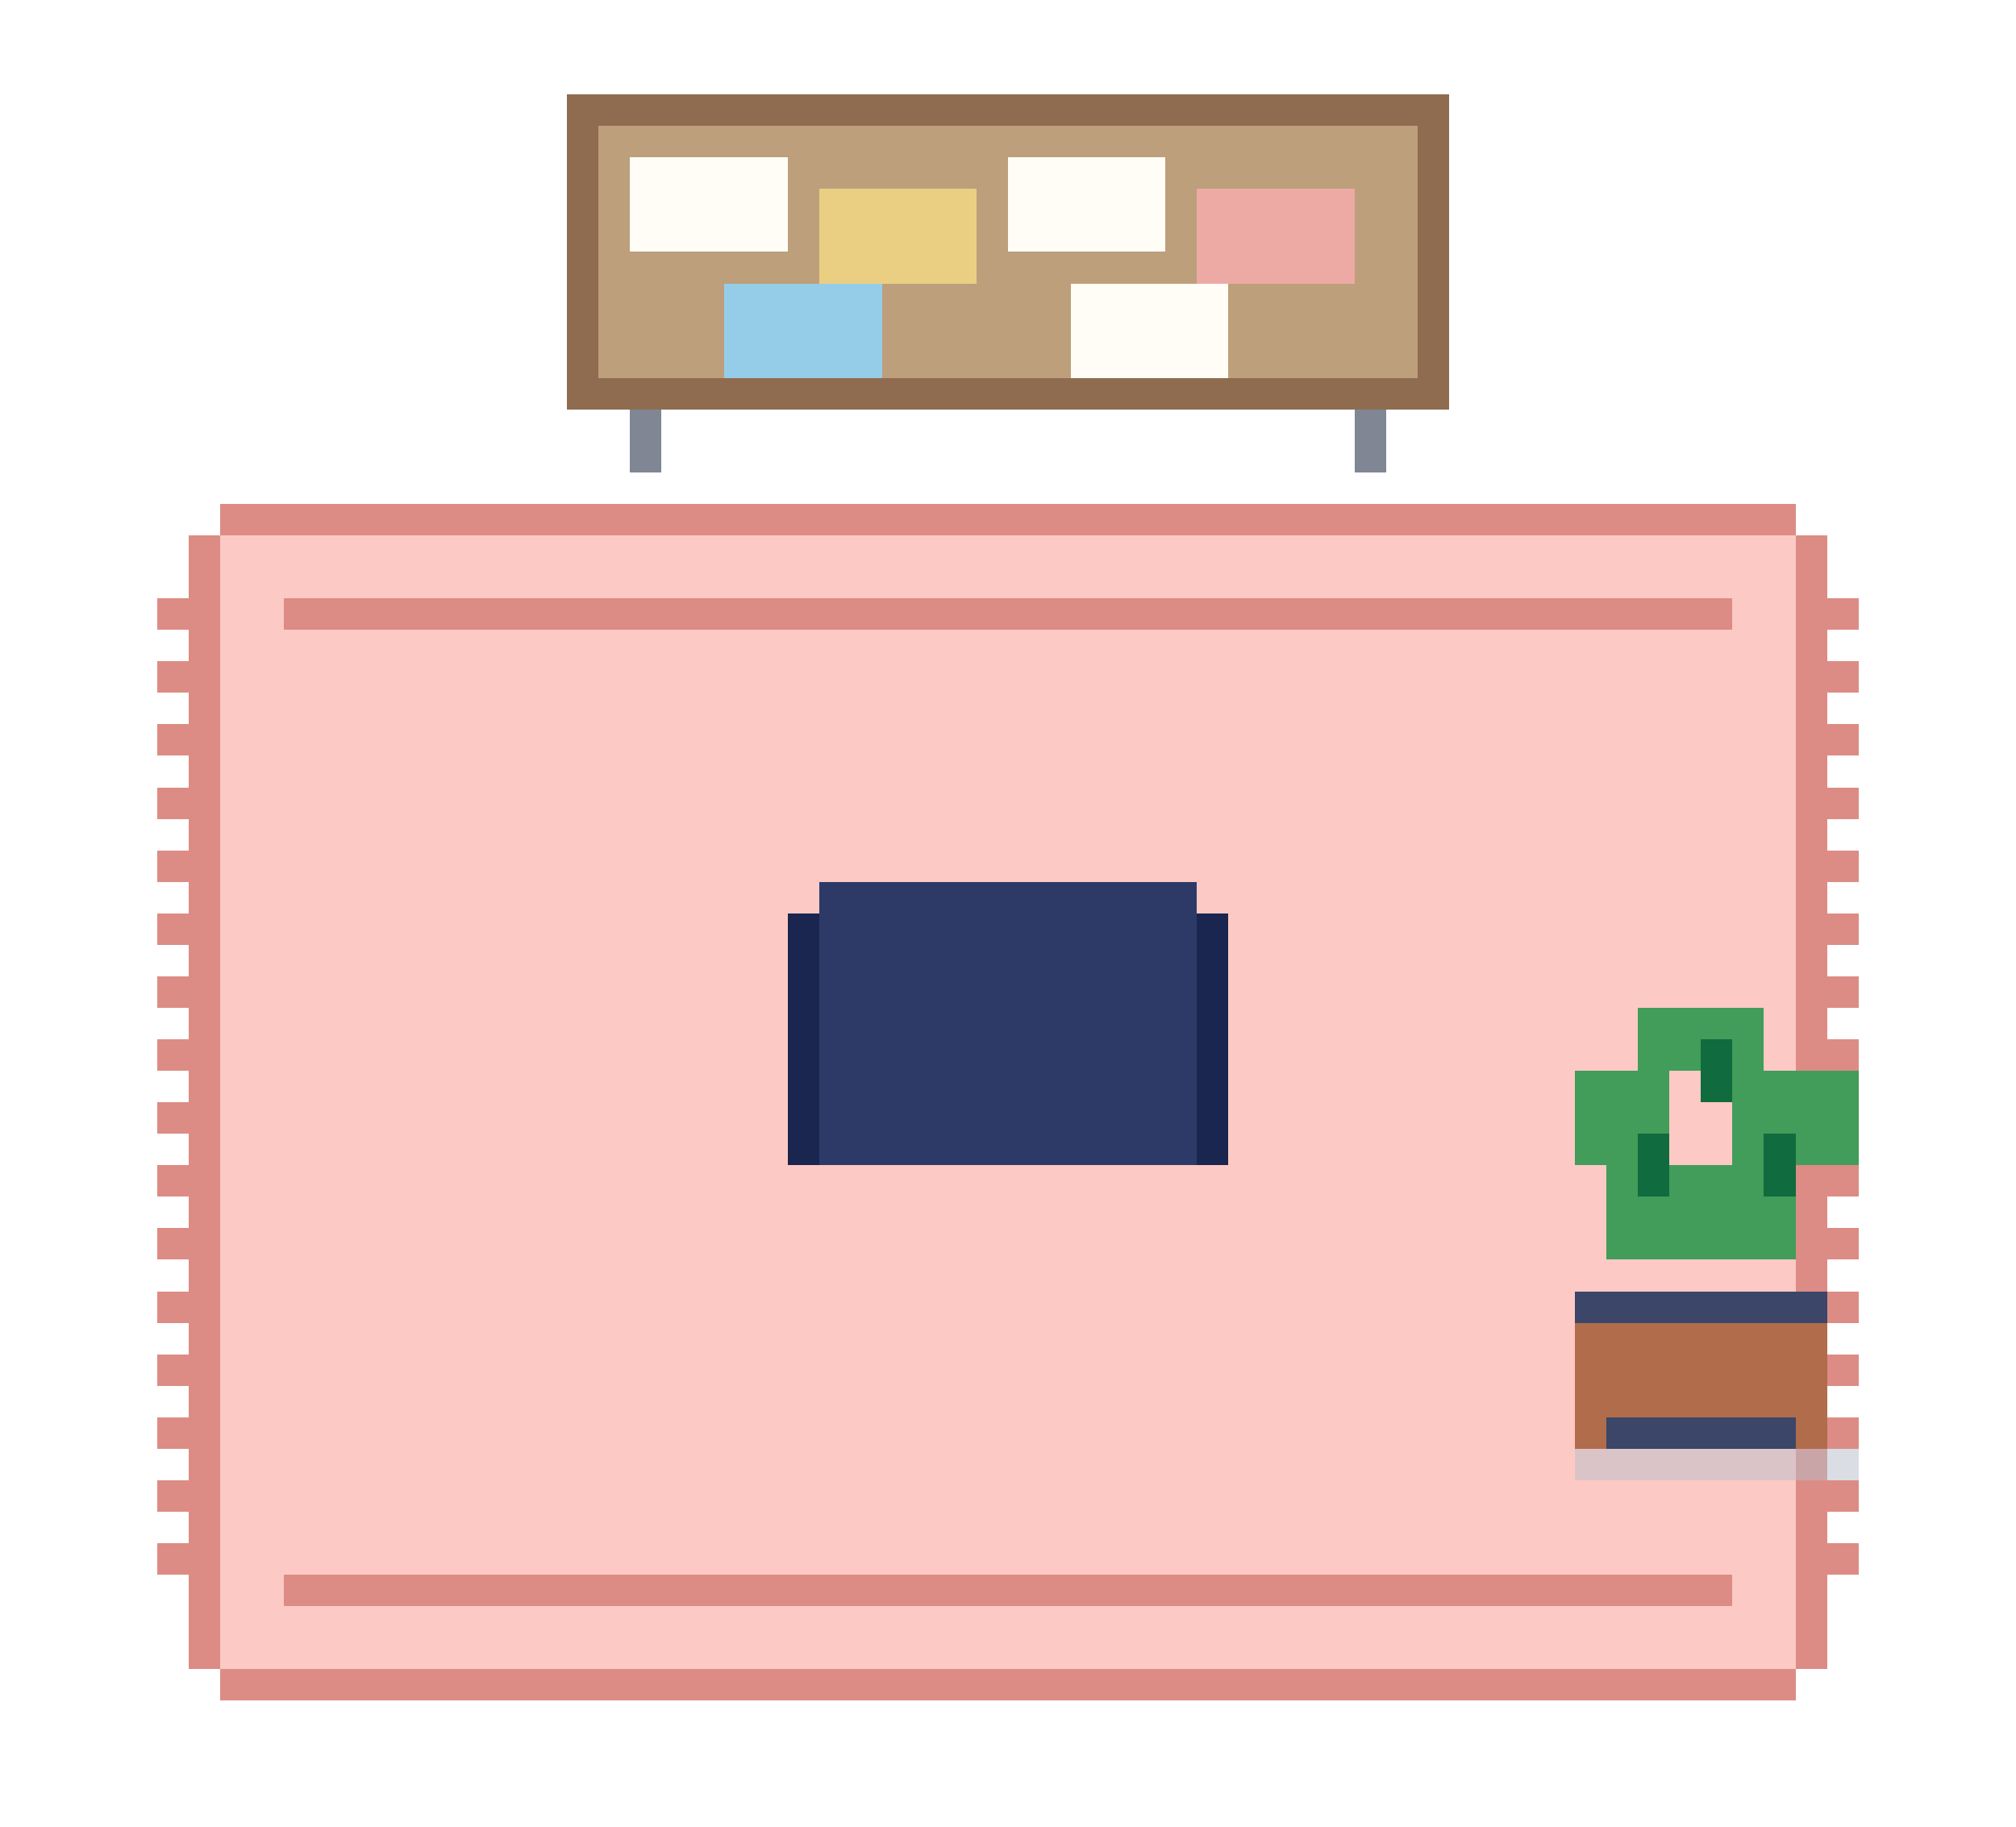
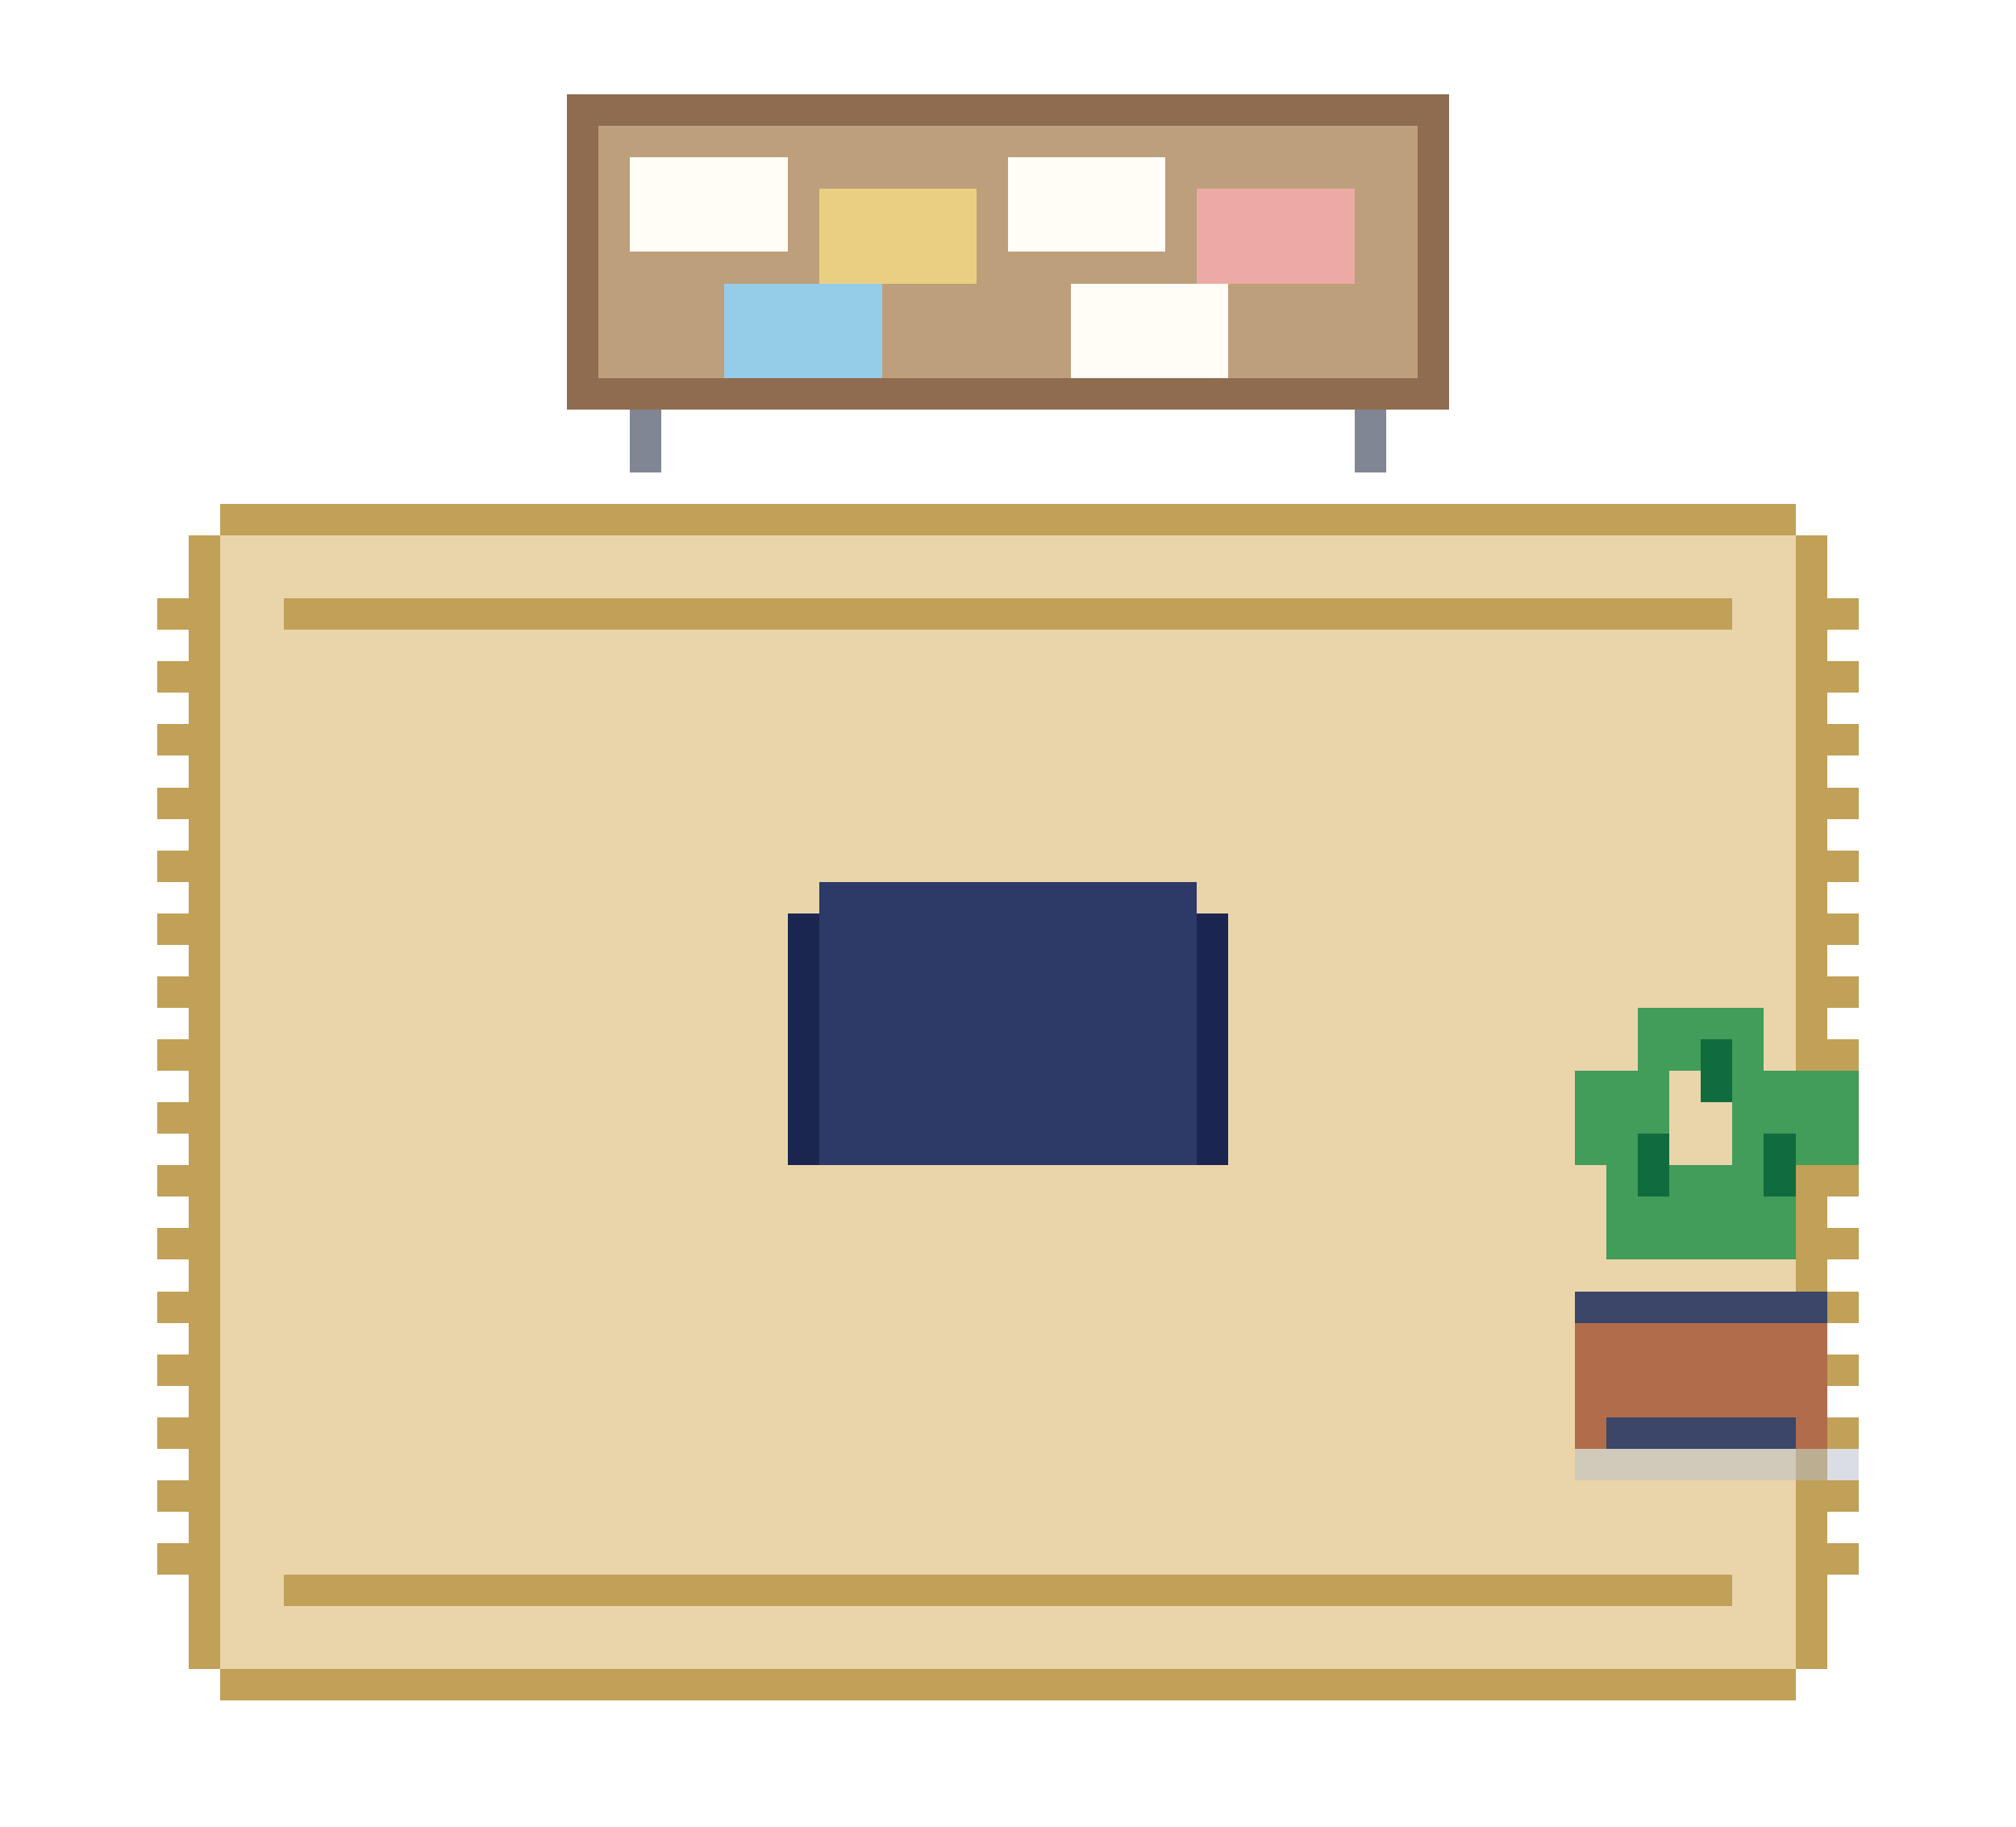
<svg xmlns="http://www.w3.org/2000/svg" viewBox="0 0 64 58" width="64" height="58" shape-rendering="crispEdges">
  <path fill="#8f6c50" d="M18 3h28v1h-28zM18 4h1v8h-1zM45 4h1v8h-1zM18 12h28v1h-28z" />
  <path fill="#bd9f7c" d="M19 4h26v1h-26zM25 5h7v1h-7zM37 5h8v1h-8zM19 5h1v3h-1zM25 6h1v2h-1zM31 6h1v2h-1zM37 6h1v2h-1zM19 8h7v1h-7zM31 8h7v1h-7zM43 6h2v3h-2zM19 9h4v3h-4zM28 9h6v3h-6zM39 9h6v3h-6z" />
  <path fill="#fffdf6" d="M20 5h5v3h-5zM32 5h5v3h-5zM34 9h5v3h-5z" />
  <path fill="#eacf83" d="M26 6h5v3h-5z" />
  <path fill="#edaaa4" d="M38 6h5v3h-5z" />
  <path fill="#95cde9" d="M23 9h5v3h-5z" />
  <path fill="#808693" d="M20 13h1v2h-1zM43 13h1v2h-1z" />
-   <path fill="#dc8c85" d="M7 16h50v1h-50zM6 17h1v2h-1zM57 17h1v2h-1zM5 19h2v1h-2zM9 19h46v1h-46zM57 19h2v1h-2zM6 20h1v1h-1zM57 20h1v1h-1zM5 21h2v1h-2zM57 21h2v1h-2zM6 22h1v1h-1zM57 22h1v1h-1zM5 23h2v1h-2zM57 23h2v1h-2zM6 24h1v1h-1zM57 24h1v1h-1zM5 25h2v1h-2zM57 25h2v1h-2zM6 26h1v1h-1zM57 26h1v1h-1zM5 27h2v1h-2zM57 27h2v1h-2zM6 28h1v1h-1zM57 28h1v1h-1zM5 29h2v1h-2zM57 29h2v1h-2zM6 30h1v1h-1zM57 30h1v1h-1zM5 31h2v1h-2zM57 31h2v1h-2zM6 32h1v1h-1zM57 32h1v1h-1zM5 33h2v1h-2zM57 33h2v1h-2zM6 34h1v1h-1zM5 35h2v1h-2zM6 36h1v1h-1zM5 37h2v1h-2zM57 37h2v1h-2zM6 38h1v1h-1zM57 38h1v1h-1zM5 39h2v1h-2zM57 39h2v1h-2zM6 40h1v1h-1zM57 40h1v1h-1zM5 41h2v1h-2zM58 41h1v1h-1zM6 42h1v1h-1zM5 43h2v1h-2zM58 43h1v1h-1zM6 44h1v1h-1zM5 45h2v1h-2zM58 45h1v1h-1zM6 46h1v1h-1zM5 47h2v1h-2zM57 47h2v1h-2zM6 48h1v1h-1zM57 48h1v1h-1zM5 49h2v1h-2zM57 49h2v1h-2zM9 50h46v1h-46zM6 50h1v3h-1zM57 50h1v3h-1zM7 53h50v1h-50z" />
-   <path fill="#fdc9c4" d="M7 17h50v2h-50zM7 19h2v1h-2zM55 19h2v1h-2zM7 20h50v8h-50zM7 28h19v1h-19zM38 28h19v1h-19zM39 29h18v3h-18zM39 32h13v2h-13zM56 32h1v2h-1zM53 34h1v1h-1zM7 29h18v8h-18zM39 34h11v3h-11zM53 35h2v2h-2zM7 37h44v3h-44zM7 40h50v1h-50zM7 41h43v6h-43zM7 47h50v3h-50zM7 50h2v1h-2zM55 50h2v1h-2zM7 51h50v2h-50z" />
+   <path fill="#c1a057" d="M7 16h50v1h-50zM6 17h1v2h-1zM57 17h1v2h-1zM5 19h2v1h-2zM9 19h46v1h-46zM57 19h2v1h-2zM6 20h1v1h-1zM57 20h1v1h-1zM5 21h2v1h-2zM57 21h2v1h-2zM6 22h1v1h-1zM57 22h1v1h-1zM5 23h2v1h-2zM57 23h2v1h-2zM6 24h1v1h-1zM57 24h1v1h-1zM5 25h2v1h-2zM57 25h2v1h-2zM6 26h1v1h-1zM57 26h1v1h-1zM5 27h2v1h-2zM57 27h2v1h-2zM6 28h1v1h-1zM57 28h1v1h-1zM5 29h2v1h-2zM57 29h2v1h-2zM6 30h1v1h-1zM57 30h1v1h-1zM5 31h2v1h-2zM57 31h2v1h-2zM6 32h1v1h-1zM57 32h1v1h-1zM5 33h2v1h-2zM57 33h2v1h-2zM6 34h1v1h-1zM5 35h2v1h-2zM6 36h1v1h-1zM5 37h2v1h-2zM57 37h2v1h-2zM6 38h1v1h-1zM57 38h1v1h-1zM5 39h2v1h-2zM57 39h2v1h-2zM6 40h1v1h-1zM57 40h1v1h-1zM5 41h2v1h-2zM58 41h1v1h-1zM6 42h1v1h-1zM5 43h2v1h-2zM58 43h1v1h-1zM6 44h1v1h-1zM5 45h2v1h-2zM58 45h1v1h-1zM6 46h1v1h-1zM5 47h2v1h-2zM57 47h2v1h-2zM6 48h1v1h-1zM57 48h1v1h-1zM5 49h2v1h-2zM57 49h2v1h-2zM9 50h46v1h-46zM6 50h1v3h-1zM57 50h1v3h-1zM7 53h50v1h-50z" />
+   <path fill="#ead5ab" d="M7 17h50v2h-50zM7 19h2v1h-2zM55 19h2v1h-2zM7 20h50v8h-50zM7 28h19v1h-19zM38 28h19v1h-19zM39 29h18v3h-18zM39 32h13v2h-13zM56 32h1v2h-1zM53 34h1v1h-1zM7 29h18v8h-18zM39 34h11v3h-11zM53 35h2v2h-2zM7 37h44v3h-44zM7 40h50v1h-50zM7 41h43v6h-43zM7 47h50v3h-50zM7 50h2v1h-2zM55 50h2v1h-2zM7 51h50v2h-50z" />
  <path fill="#429c5a" d="M52 32h4v1h-4zM52 33h2v1h-2zM55 33h1v1h-1zM50 34h3v2h-3zM55 34h4v2h-4zM50 36h2v1h-2zM55 36h1v1h-1zM57 36h2v1h-2zM51 37h1v1h-1zM53 37h3v1h-3zM51 38h6v2h-6z" />
  <path fill="#106c3e" d="M54 33h1v2h-1zM52 36h1v2h-1zM56 36h1v2h-1z" />
  <path fill="#1a2550" d="M25 29h1v8h-1zM38 29h1v8h-1z" />
  <path fill="#2d3a67" d="M26 28h12v9h-12z" />
  <path fill="#3b4668" d="M50 41h8v1h-8zM51 45h6v1h-6z" />
  <path fill="#b16c4c" d="M50 42h8v3h-8zM50 45h1v1h-1zM57 45h1v1h-1z" />
-   <path fill="#dac4c8" d="M50 46h7v1h-7z" />
-   <path fill="#caa5a8" d="M57 46h1v1h-1z" />
+   <path fill="#d0cabb" d="M50 46h7v1h-7z" />
+   <path fill="#bcaf91" d="M57 46h1v1h-1z" />
  <path fill="#b7becb" fill-opacity="0.50" d="M58 46h1v1h-1z" />
</svg>
